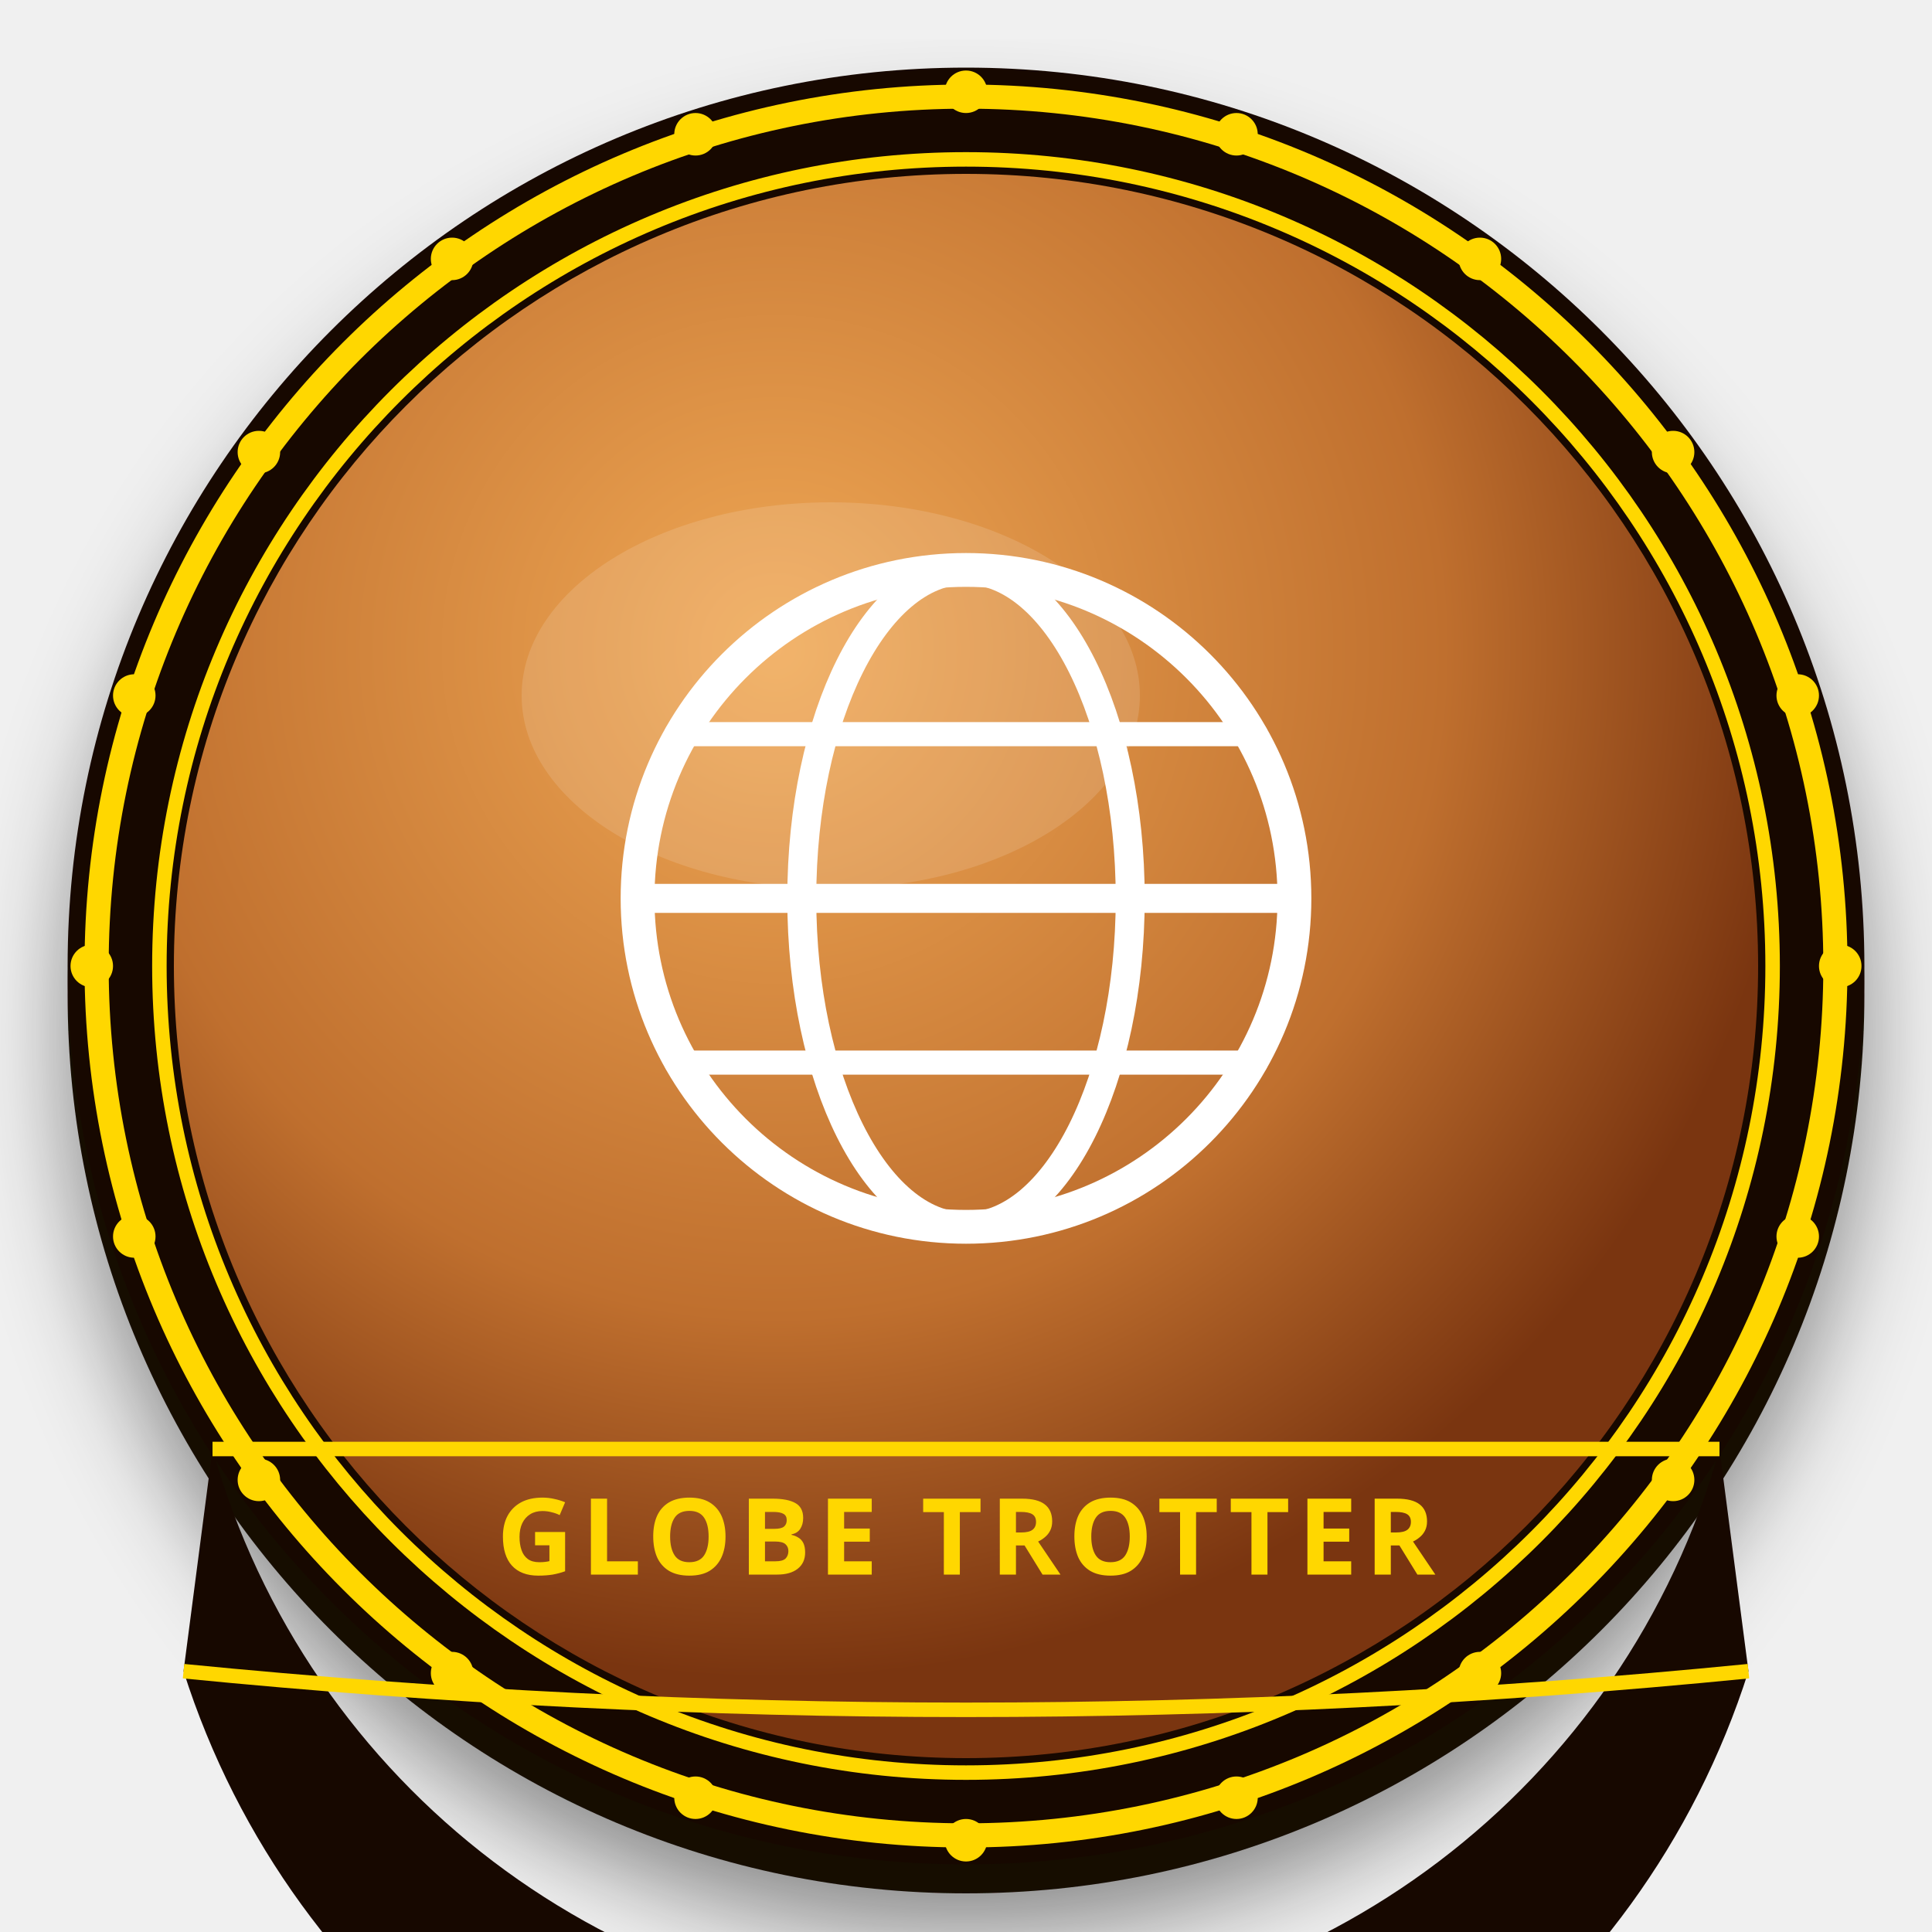
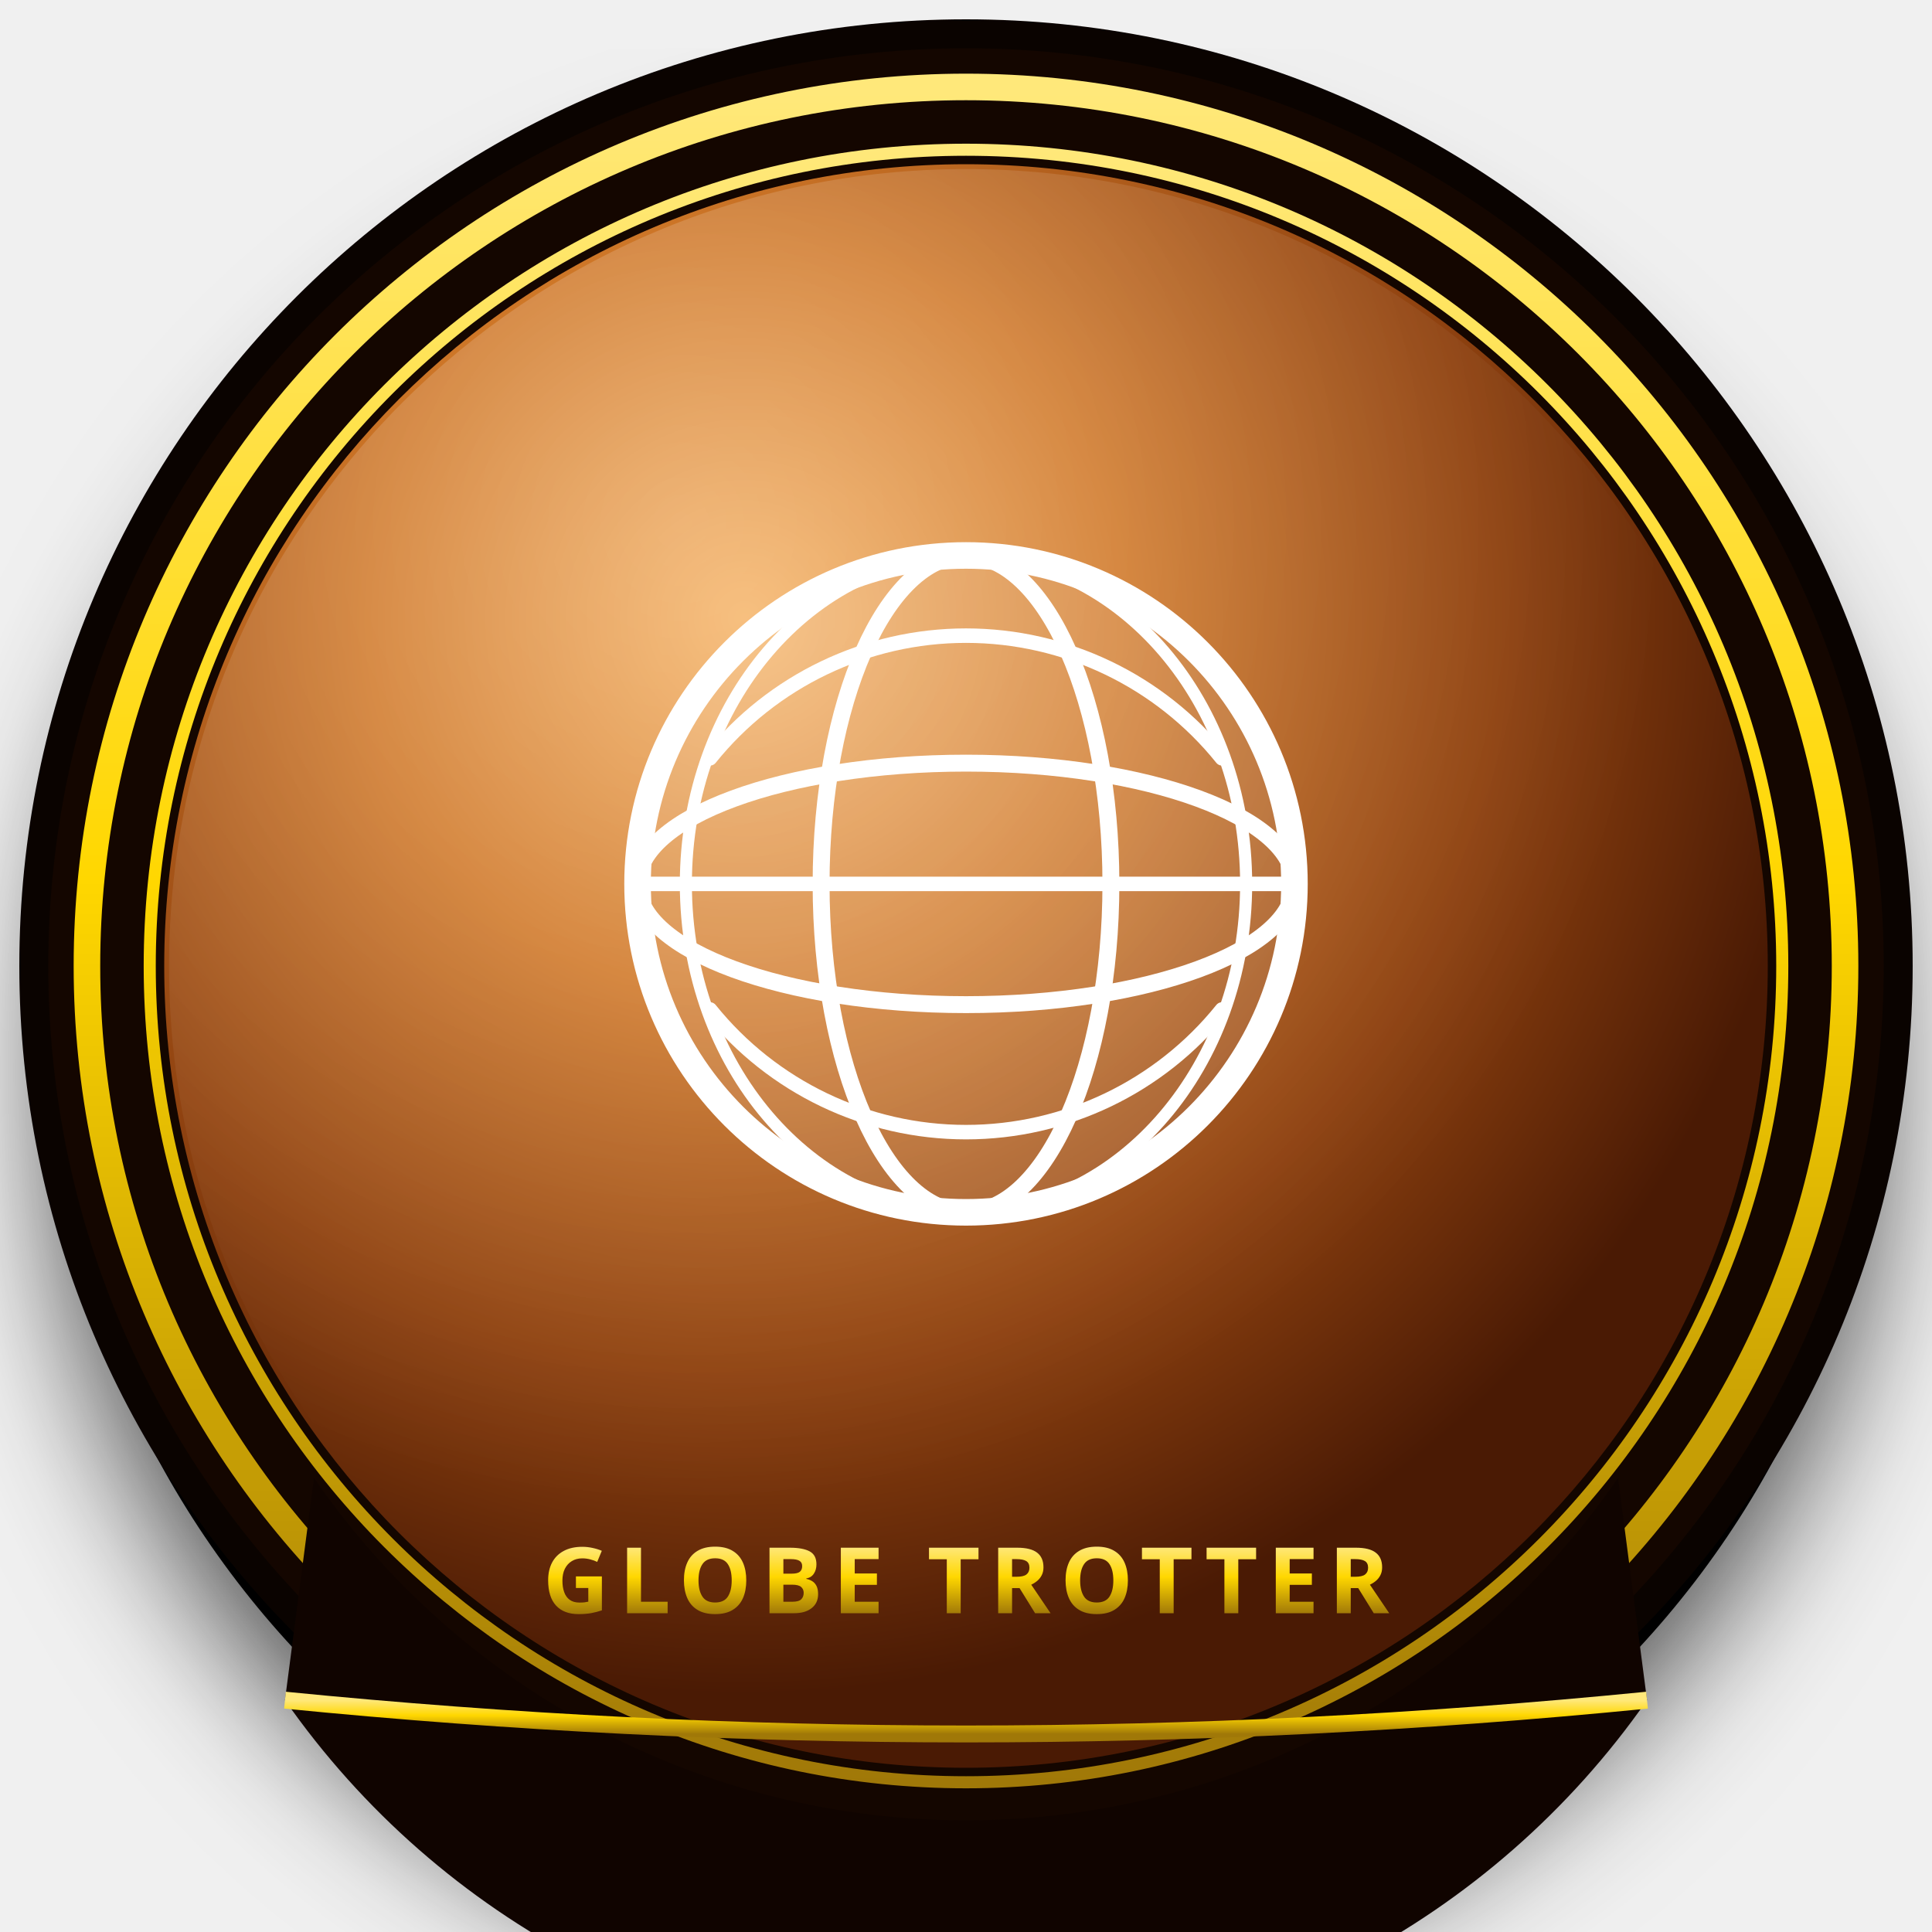
- <svg xmlns="http://www.w3.org/2000/svg" width="200" height="200" viewBox="0 0 200 200">
+ <svg xmlns="http://www.w3.org/2000/svg" width="400" height="400" viewBox="0 0 400 400">
  <defs>
-     <radialGradient id="bg" cx="38%" cy="30%" r="65%">
-       <stop offset="0%" stop-color="#F0A855" />
-       <stop offset="65%" stop-color="#BF6F2E" />
-       <stop offset="100%" stop-color="#7A3510" />
+     <radialGradient id="bgG_globe_trotter" cx="36%" cy="28%" r="68%">
+       <stop offset="0%" stop-color="#F5B060" />
+       <stop offset="35%" stop-color="#D07828" />
+       <stop offset="70%" stop-color="#8F4210" />
+       <stop offset="100%" stop-color="#4A1A04" />
    </radialGradient>
-     <filter id="sh">
-       <feDropShadow dx="0" dy="4" stdDeviation="5" flood-color="#00000070" />
+     <radialGradient id="sheenG_globe_trotter" cx="32%" cy="22%" r="62%">
+       <stop offset="0%" stop-color="rgba(255,255,255,0.22)" />
+       <stop offset="100%" stop-color="rgba(255,255,255,0)" />
+     </radialGradient>
+     <linearGradient id="goldG_globe_trotter" x1="0%" y1="0%" x2="0%" y2="100%">
+       <stop offset="0%" stop-color="#FFE87A" />
+       <stop offset="45%" stop-color="#FFD700" />
+       <stop offset="100%" stop-color="#A07808" />
+     </linearGradient>
+     <filter id="shF_globe_trotter" x="-25%" y="-25%" width="150%" height="150%">
+       <feDropShadow dx="0" dy="10" stdDeviation="14" flood-color="#000000" flood-opacity="0.7" />
    </filter>
-     <clipPath id="cc">
-       <circle cx="100" cy="100" r="82" />
+     <filter id="innerGlow_globe_trotter">
+       <feGaussianBlur in="SourceGraphic" stdDeviation="3" result="blur" />
+       <feComposite in="SourceGraphic" in2="blur" operator="over" />
+     </filter>
+     <clipPath id="ccG_globe_trotter">
+       <circle cx="200" cy="200" r="165" />
    </clipPath>
  </defs>
-   <circle cx="100" cy="103" r="93" fill="#170800" filter="url(#sh)" />
-   <circle cx="100" cy="100" r="93" fill="#170800" />
-   <circle cx="100" cy="100" r="90" fill="none" stroke="#FFD700" stroke-width="2.5" />
-   <circle cx="100.0" cy="9.5" r="2.2" fill="#FFD700" />
-   <circle cx="128.0" cy="13.9" r="2.2" fill="#FFD700" />
-   <circle cx="153.2" cy="26.8" r="2.2" fill="#FFD700" />
-   <circle cx="173.2" cy="46.8" r="2.2" fill="#FFD700" />
-   <circle cx="186.1" cy="72.0" r="2.2" fill="#FFD700" />
-   <circle cx="190.5" cy="100.0" r="2.2" fill="#FFD700" />
-   <circle cx="186.1" cy="128.0" r="2.2" fill="#FFD700" />
-   <circle cx="173.2" cy="153.2" r="2.2" fill="#FFD700" />
-   <circle cx="153.2" cy="173.2" r="2.2" fill="#FFD700" />
-   <circle cx="128.0" cy="186.1" r="2.2" fill="#FFD700" />
-   <circle cx="100.0" cy="190.5" r="2.2" fill="#FFD700" />
-   <circle cx="72.0" cy="186.1" r="2.2" fill="#FFD700" />
-   <circle cx="46.8" cy="173.2" r="2.2" fill="#FFD700" />
-   <circle cx="26.8" cy="153.2" r="2.2" fill="#FFD700" />
-   <circle cx="13.9" cy="128.0" r="2.2" fill="#FFD700" />
-   <circle cx="9.5" cy="100.0" r="2.2" fill="#FFD700" />
-   <circle cx="13.9" cy="72.0" r="2.2" fill="#FFD700" />
-   <circle cx="26.8" cy="46.8" r="2.2" fill="#FFD700" />
-   <circle cx="46.8" cy="26.8" r="2.2" fill="#FFD700" />
-   <circle cx="72.0" cy="13.9" r="2.2" fill="#FFD700" />
-   <circle cx="100" cy="100" r="83.5" fill="none" stroke="#FFD700" stroke-width="1.5" />
-   <circle cx="100" cy="100" r="82" fill="url(#bg)" />
-   <ellipse cx="86" cy="72" rx="32" ry="20" fill="rgba(255,255,255,0.13)" clip-path="url(#cc)" />
+   <circle cx="200" cy="212" r="190" fill="#050200" filter="url(#shF_globe_trotter)" />
+   <circle cx="200" cy="200" r="196" fill="#0A0300" />
+   <circle cx="200" cy="200" r="190" fill="#140600" />
+   <circle cx="200" cy="200" r="182" fill="none" stroke="url(#goldG_globe_trotter)" stroke-width="5.5" />
+   <circle cx="200.0" cy="20.0" r="4.5" fill="url(#goldGglobe_trotter)" />
+   <circle cx="246.6" cy="26.1" r="4.5" fill="url(#goldGglobe_trotter)" />
+   <circle cx="290.0" cy="44.1" r="4.5" fill="url(#goldGglobe_trotter)" />
+   <circle cx="327.3" cy="72.7" r="4.5" fill="url(#goldGglobe_trotter)" />
+   <circle cx="355.9" cy="110.0" r="4.5" fill="url(#goldGglobe_trotter)" />
+   <circle cx="373.9" cy="153.4" r="4.5" fill="url(#goldGglobe_trotter)" />
+   <circle cx="380.0" cy="200.0" r="4.5" fill="url(#goldGglobe_trotter)" />
+   <circle cx="373.9" cy="246.6" r="4.5" fill="url(#goldGglobe_trotter)" />
+   <circle cx="355.9" cy="290.0" r="4.5" fill="url(#goldGglobe_trotter)" />
+   <circle cx="327.3" cy="327.3" r="4.5" fill="url(#goldGglobe_trotter)" />
+   <circle cx="290.0" cy="355.9" r="4.5" fill="url(#goldGglobe_trotter)" />
+   <circle cx="246.6" cy="373.9" r="4.5" fill="url(#goldGglobe_trotter)" />
+   <circle cx="200.0" cy="380.0" r="4.5" fill="url(#goldGglobe_trotter)" />
+   <circle cx="153.4" cy="373.9" r="4.5" fill="url(#goldGglobe_trotter)" />
+   <circle cx="110.0" cy="355.9" r="4.5" fill="url(#goldGglobe_trotter)" />
+   <circle cx="72.7" cy="327.3" r="4.5" fill="url(#goldGglobe_trotter)" />
+   <circle cx="44.1" cy="290.0" r="4.5" fill="url(#goldGglobe_trotter)" />
+   <circle cx="26.1" cy="246.6" r="4.5" fill="url(#goldGglobe_trotter)" />
+   <circle cx="20.0" cy="200.0" r="4.5" fill="url(#goldGglobe_trotter)" />
+   <circle cx="26.1" cy="153.4" r="4.5" fill="url(#goldGglobe_trotter)" />
+   <circle cx="44.1" cy="110.0" r="4.5" fill="url(#goldGglobe_trotter)" />
+   <circle cx="72.7" cy="72.7" r="4.5" fill="url(#goldGglobe_trotter)" />
+   <circle cx="110.0" cy="44.1" r="4.5" fill="url(#goldGglobe_trotter)" />
+   <circle cx="153.4" cy="26.1" r="4.5" fill="url(#goldGglobe_trotter)" />
+   <circle cx="200" cy="200" r="169" fill="none" stroke="url(#goldG_globe_trotter)" stroke-width="2.5" />
+   <circle cx="200" cy="200" r="166" fill="url(#bgG_globe_trotter)" />
+   <circle cx="200" cy="200" r="166" fill="url(#sheenG_globe_trotter)" clip-path="url(#ccG_globe_trotter)" />
  <g stroke-linecap="round" stroke-linejoin="round">
-     <circle cx="100" cy="93" r="34" fill="none" stroke="white" stroke-width="3.5" />
-     <ellipse cx="100" cy="93" rx="17" ry="34" fill="none" stroke="white" stroke-width="3" />
-     <line x1="66" y1="93" x2="134" y2="93" stroke="white" stroke-width="3" />
-     <line x1="70" y1="76" x2="130" y2="76" stroke="white" stroke-width="2.5" />
-     <line x1="70" y1="110" x2="130" y2="110" stroke="white" stroke-width="2.5" />
+     <circle cx="200" cy="183" r="68" fill="rgba(255,255,255,0.1)" stroke="white" stroke-width="5.5" />
+     <ellipse cx="200" cy="183" rx="68" ry="25" fill="none" stroke="white" stroke-width="3.5" />
+     <path d="M 147 157 A 68 68 0 0 1 253 157" fill="none" stroke="white" stroke-width="3" />
+     <path d="M 147 209 A 68 68 0 0 0 253 209" fill="none" stroke="white" stroke-width="3" />
+     <ellipse cx="200" cy="183" rx="30" ry="68" fill="none" stroke="white" stroke-width="3.5" />
+     <ellipse cx="200" cy="183" rx="58" ry="68" fill="none" stroke="white" stroke-width="2.5" />
+     <line x1="132" y1="183" x2="268" y2="183" stroke="white" stroke-width="3" />
  </g>
-   <path d="M 22 150 A 81 81 0 0 0 178 150 L 181 173 A 85 85 0 0 1 19 173 Z" fill="#170800" />
-   <line x1="22" y1="150" x2="178" y2="150" stroke="#FFD700" stroke-width="1.5" />
-   <path d="M 19 173 Q 100 181 181 173" fill="none" stroke="#FFD700" stroke-width="1.5" />
-   <text x="100" y="163" text-anchor="middle" fill="#FFD700" font-family="Arial Black,Impact,sans-serif" font-size="11" font-weight="900" letter-spacing="0.8">GLOBE TROTTER</text>
+   <path d="M 65 306 A 164 164 0 0 0 335 306 L 341 352 A 172 172 0 0 1 59 352 Z" fill="#100400" />
+   <line x1="65" y1="306" x2="335" y2="306" stroke="url(#goldG_globe_trotter)" stroke-width="3.5" />
+   <path d="M 59 352 Q 200 366 341 352" fill="none" stroke="url(#goldG_globe_trotter)" stroke-width="3.5" />
+   <text x="200" y="334" text-anchor="middle" fill="url(#goldG_globe_trotter)" font-family="Arial Black,Impact,sans-serif" font-size="19" font-weight="900" letter-spacing="2">GLOBE TROTTER</text>
</svg>
